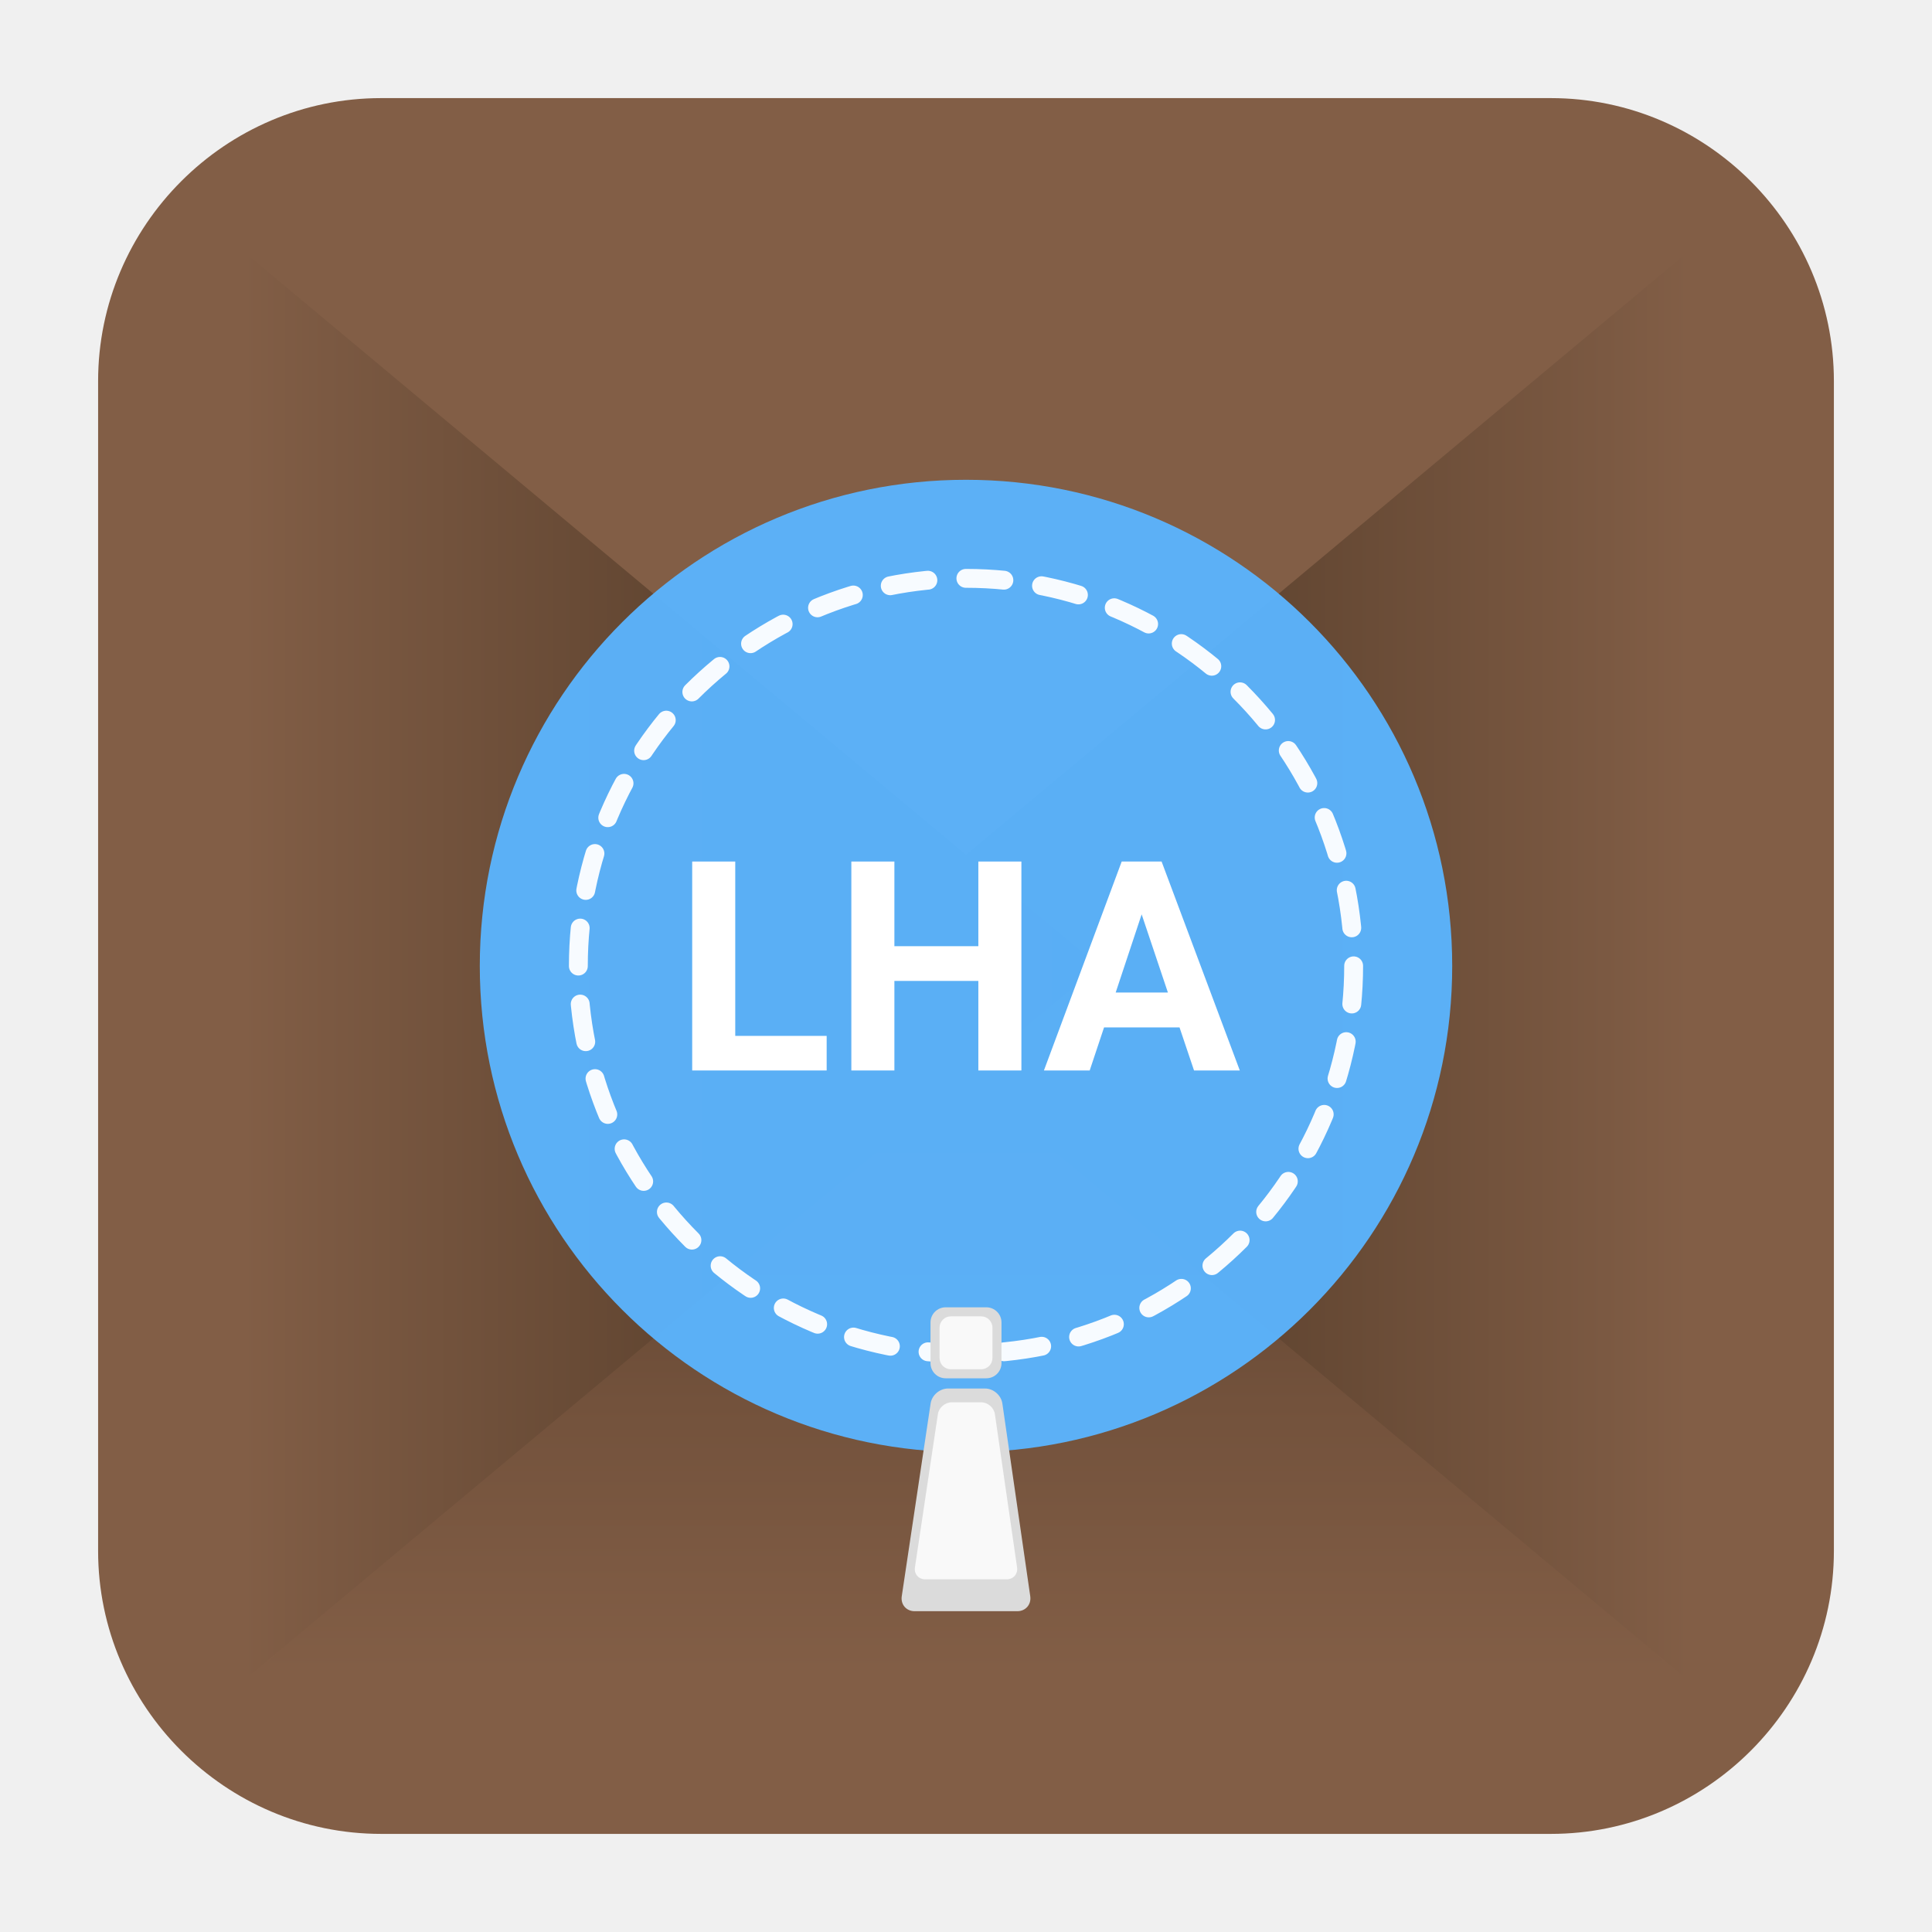
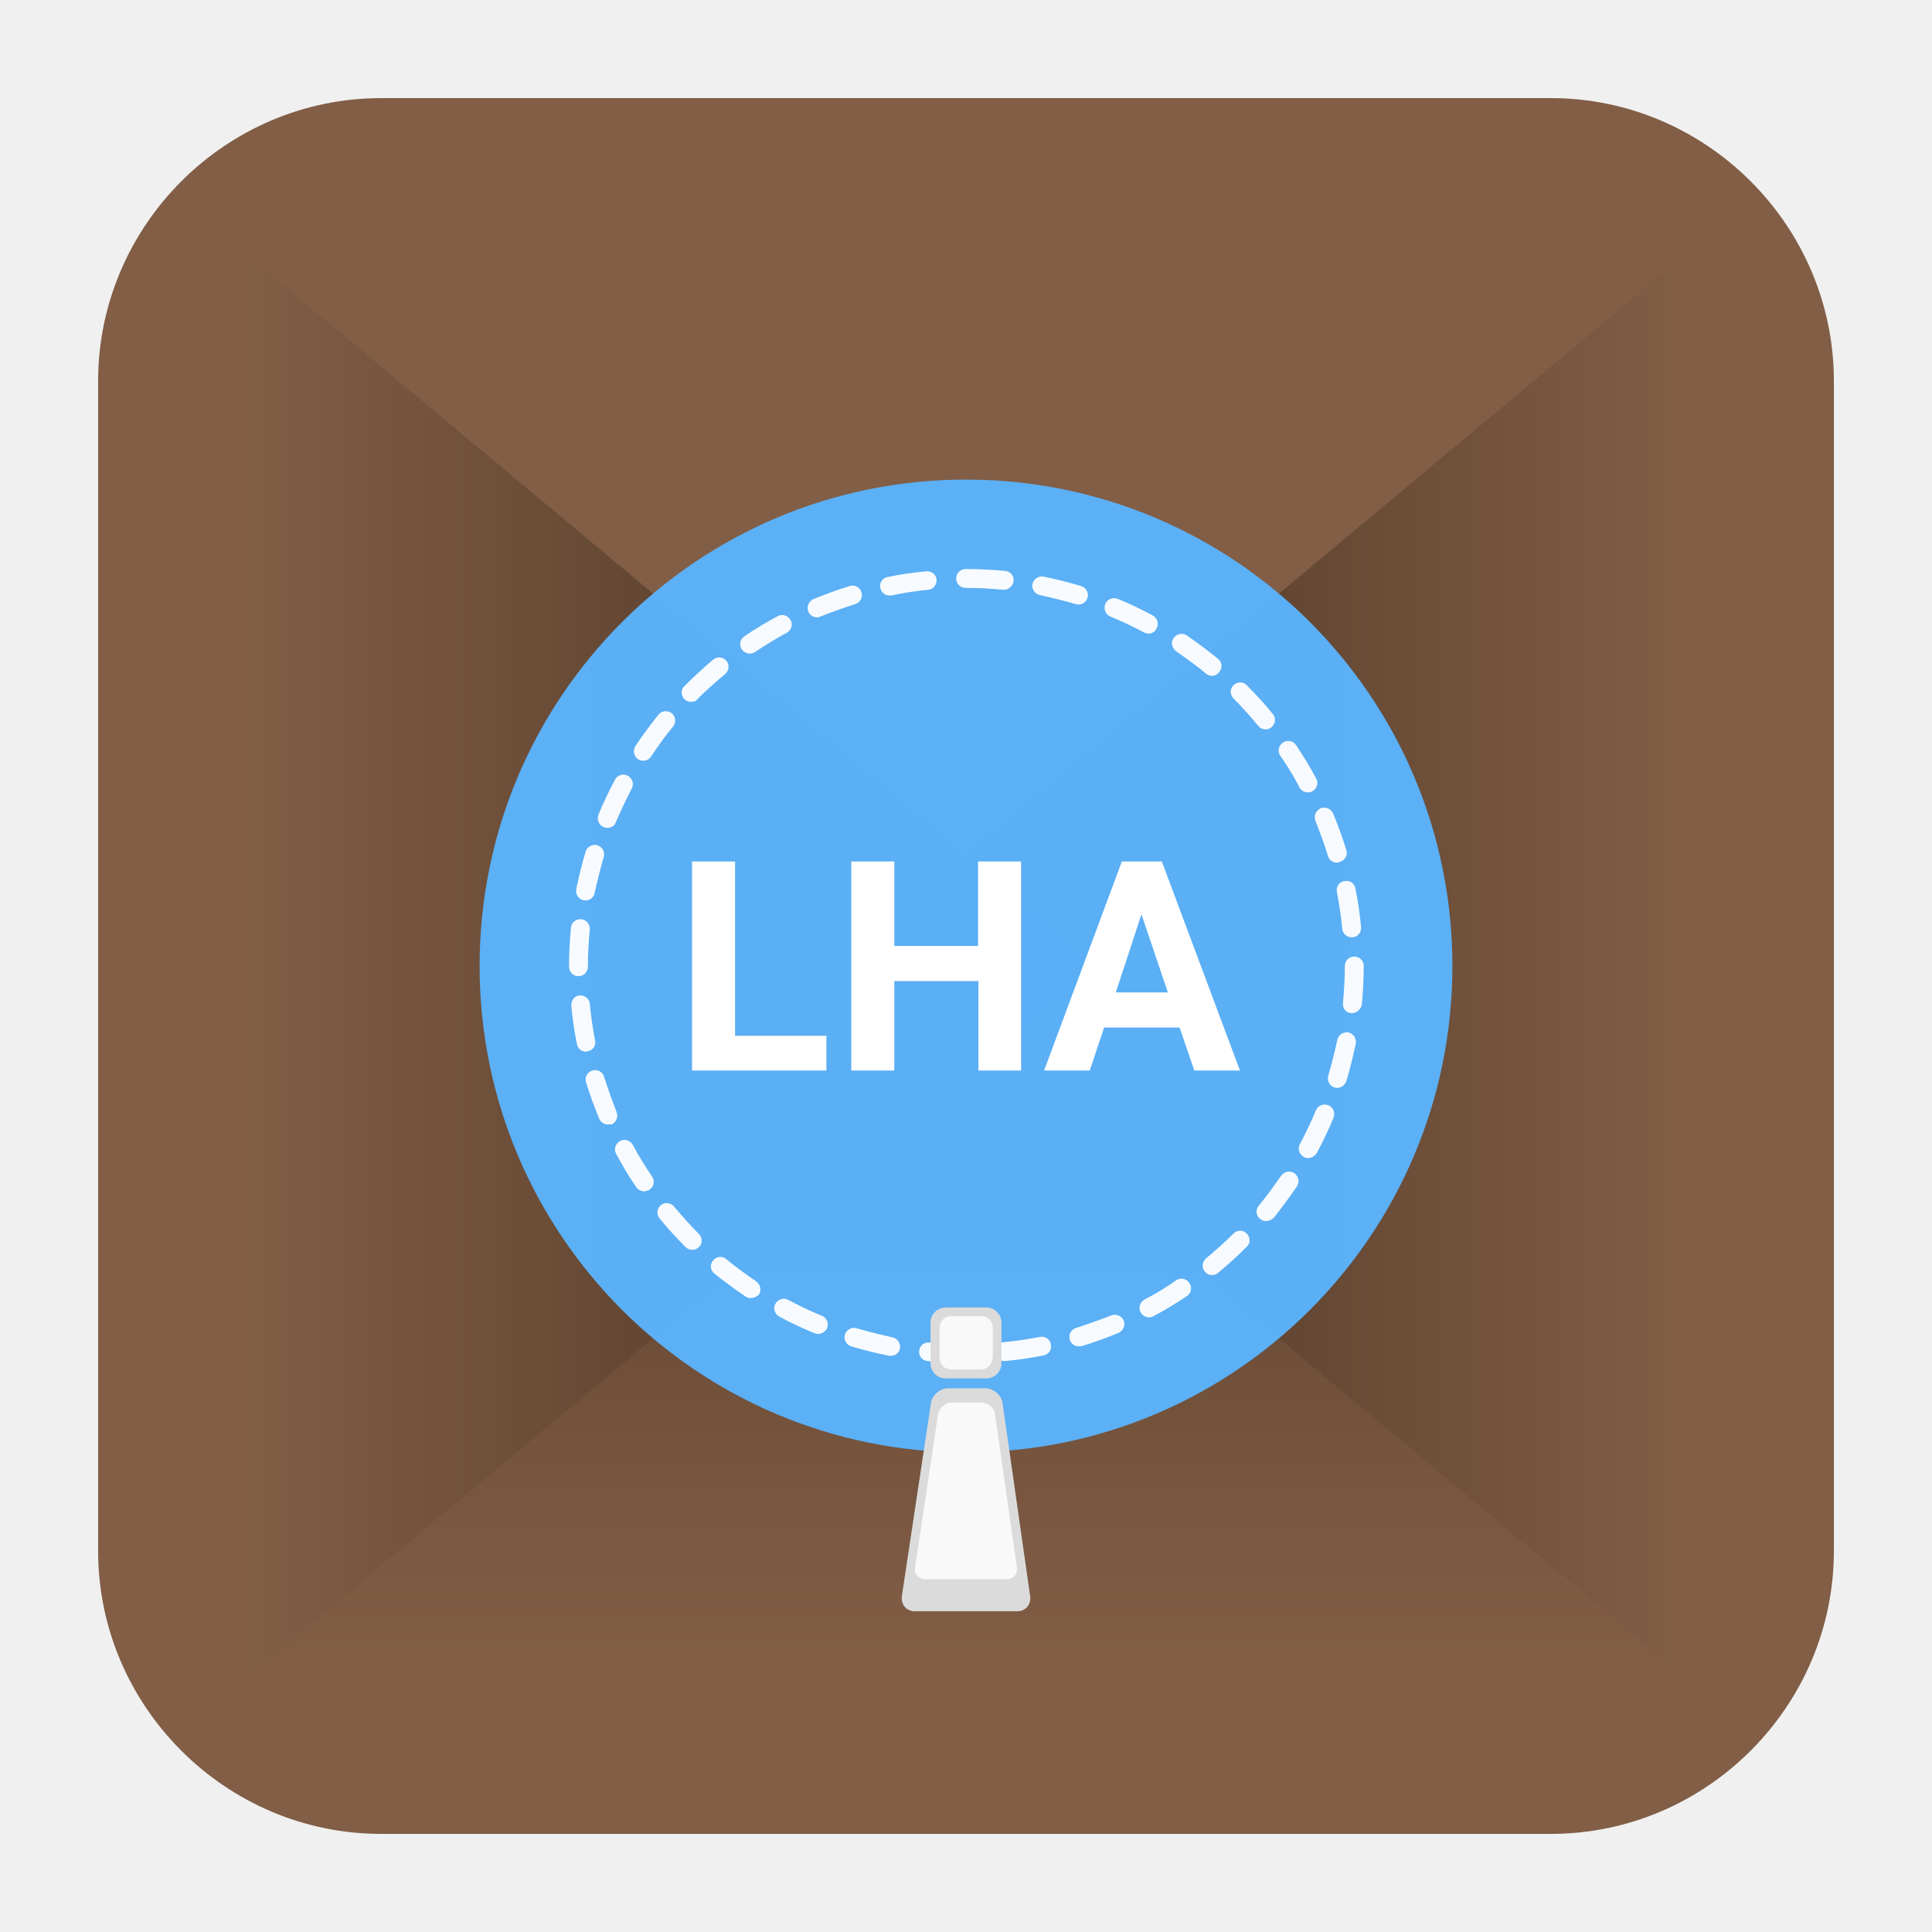
- <svg xmlns="http://www.w3.org/2000/svg" version="1.1" id="Layer_2" x="0px" y="0px" viewBox="0 0 512 512" enable-background="new 0 0 512 512" xml:space="preserve">
-   <path fill="#825E46" d="M411,486H101c-41.25,0-75-33.75-75-75V101c0-41.25,33.75-75,75-75h310c41.25,0,75,33.75,75,75v310  C486,452.25,452.25,486,411,486z" />
+ <svg xmlns="http://www.w3.org/2000/svg" version="1.1" id="Layer_2_1_" x="0px" y="0px" viewBox="0 0 512 512" style="enable-background:new 0 0 512 512;" xml:space="preserve">
+   <style type="text/css">
+ 	.st0{fill:#825E46;}
+ 	.st1{fill:url(#SVGID_1_);}
+ 	.st2{fill:url(#SVGID_2_);}
+ 	.st3{fill:url(#SVGID_3_);}
+ 	.st4{display:none;}
+ 	.st5{display:inline;opacity:0.95;enable-background:new    ;}
+ 	.st6{opacity:0.95;fill:#F45C08;enable-background:new    ;}
+ 	.st7{fill:#FFFFFF;}
+ 	.st8{display:inline;}
+ 	.st9{fill:#DBDBDB;}
+ 	.st10{fill:#F9F9F9;}
+ 	.st11{opacity:0.95;fill:#5AB5FF;enable-background:new    ;}
+ 	.st12{opacity:0.95;enable-background:new    ;}
+ </style>
+   <path class="st0" d="M411,486H101c-41.2,0-75-33.8-75-75V101c0-41.2,33.8-75,75-75h310c41.2,0,75,33.8,75,75v310  C486,452.2,452.2,486,411,486z" />
  <g>
-     <linearGradient id="SVGID_1_" gradientUnits="userSpaceOnUse" x1="256" y1="443.014" x2="256" y2="227.272">
+     <linearGradient id="SVGID_1_" gradientUnits="userSpaceOnUse" x1="256" y1="68.986" x2="256" y2="284.728" gradientTransform="matrix(1 0 0 -1 0 512)">
      <stop offset="0" style="stop-color:#825E46" />
      <stop offset="0.329" style="stop-color:#73523C" />
      <stop offset="0.962" style="stop-color:#4B3423" />
      <stop offset="1" style="stop-color:#483221" />
    </linearGradient>
-     <polygon fill="url(#SVGID_1_)" points="68.934,443.014 256,227.272 443.066,443.014  " />
-     <linearGradient id="SVGID_2_" gradientUnits="userSpaceOnUse" x1="220.708" y1="256" x2="447.57" y2="256">
+     <polygon class="st1" points="68.9,443 256,227.3 443.1,443  " />
+     <linearGradient id="SVGID_2_" gradientUnits="userSpaceOnUse" x1="220.708" y1="256" x2="447.57" y2="256" gradientTransform="matrix(1 0 0 -1 0 512)">
      <stop offset="0" style="stop-color:#483221" />
      <stop offset="0.312" style="stop-color:#563D2A" />
      <stop offset="0.902" style="stop-color:#7B5942" />
      <stop offset="1" style="stop-color:#825E46" />
    </linearGradient>
-     <polygon fill="url(#SVGID_2_)" points="447.57,445.439 220.708,256 447.57,66.561  " />
-     <linearGradient id="SVGID_3_" gradientUnits="userSpaceOnUse" x1="64.43" y1="256" x2="291.292" y2="256">
+     <polygon class="st2" points="447.6,445.4 220.7,256 447.6,66.6  " />
+     <linearGradient id="SVGID_3_" gradientUnits="userSpaceOnUse" x1="64.43" y1="256" x2="291.292" y2="256" gradientTransform="matrix(1 0 0 -1 0 512)">
      <stop offset="0" style="stop-color:#825E46" />
-       <stop offset="0.098" style="stop-color:#7B5942" />
+       <stop offset="9.840000e-02" style="stop-color:#7B5942" />
      <stop offset="0.688" style="stop-color:#563D2A" />
      <stop offset="1" style="stop-color:#483221" />
    </linearGradient>
-     <polygon fill="url(#SVGID_3_)" points="64.43,445.439 291.292,256 64.43,66.561  " />
+     <polygon class="st3" points="64.4,445.4 291.3,256 64.4,66.6  " />
  </g>
-   <g display="none">
-     <g display="inline" opacity="0.95" enable-background="new    ">
-       <circle opacity="0.95" fill="#F45C08" enable-background="new    " cx="256" cy="250.081" r="129.794" />
-       <path fill="#FFFFFF" d="M253.249,352.989c-0.008,0-0.017,0-0.025,0c-3.367-0.033-6.762-0.127-10.088-0.279    c-1.399-0.063-2.482-1.25-2.418-2.649c0.064-1.4,1.229-2.492,2.65-2.418c3.266,0.149,6.599,0.241,9.906,0.273    c1.401,0.014,2.525,1.16,2.512,2.561C255.771,351.869,254.638,352.989,253.249,352.989z M265.239,352.852    c-1.361,0-2.488-1.081-2.533-2.452c-0.046-1.4,1.051-2.573,2.451-2.62c3.326-0.11,6.65-0.28,9.881-0.507    c1.401-0.095,2.61,0.955,2.708,2.353c0.098,1.397-0.956,2.61-2.353,2.708c-3.292,0.231-6.68,0.404-10.067,0.517    C265.296,352.852,265.268,352.852,265.239,352.852z M231.291,351.894c-0.078,0-0.156-0.003-0.235-0.011    c-3.416-0.314-6.794-0.698-10.04-1.138c-1.388-0.189-2.36-1.467-2.171-2.855c0.189-1.388,1.471-2.36,2.855-2.172    c3.173,0.432,6.477,0.806,9.821,1.115c1.395,0.128,2.421,1.363,2.293,2.757C233.693,350.906,232.587,351.894,231.291,351.894z     M287.151,351.215c-1.266,0-2.361-0.946-2.516-2.235c-0.166-1.391,0.826-2.653,2.217-2.82c3.344-0.4,6.631-0.872,9.77-1.402    c1.386-0.237,2.691,0.698,2.924,2.078c0.234,1.382-0.697,2.691-2.078,2.924c-3.22,0.544-6.59,1.027-10.014,1.438    C287.353,351.209,287.251,351.215,287.151,351.215z M209.534,348.793c-0.165,0-0.334-0.016-0.503-0.05    c-3.47-0.699-6.799-1.483-9.896-2.332c-1.351-0.371-2.146-1.767-1.775-3.117c0.371-1.351,1.769-2.143,3.117-1.775    c2.985,0.818,6.199,1.576,9.555,2.251c1.373,0.276,2.262,1.614,1.986,2.987C211.776,347.962,210.717,348.793,209.534,348.793z     M308.789,347.387c-1.14,0-2.177-0.775-2.461-1.932c-0.334-1.36,0.497-2.735,1.858-3.068c3.344-0.821,6.502-1.735,9.388-2.714    c1.329-0.452,2.766,0.26,3.217,1.586s-0.26,2.767-1.586,3.217c-3.023,1.026-6.323,1.981-9.808,2.837    C309.193,347.362,308.989,347.387,308.789,347.387z M188.448,342.678c-0.323,0-0.651-0.062-0.968-0.193    c-3.53-1.46-6.654-3.065-9.286-4.773c-1.175-0.762-1.51-2.333-0.748-3.508c0.762-1.176,2.334-1.509,3.508-0.748    c2.373,1.539,5.221,2.999,8.465,4.341c1.294,0.536,1.91,2.019,1.374,3.313C190.388,342.087,189.444,342.678,188.448,342.678z     M329.406,339.911c-0.9,0-1.772-0.48-2.231-1.326c-0.668-1.232-0.212-2.771,1.018-3.44c3.085-1.675,5.608-3.484,7.498-5.373    c0.991-0.991,2.596-0.991,3.587,0c0.991,0.991,0.991,2.596,0,3.587c-2.235,2.235-5.15,4.336-8.663,6.245    C330.23,339.812,329.815,339.911,329.406,339.911z M171.032,329.843c-0.809,0-1.604-0.385-2.095-1.104    c-1.773-2.591-3.44-5.693-4.954-9.222c-0.552-1.288,0.043-2.779,1.331-3.332c1.288-0.55,2.778,0.044,3.331,1.331    c1.385,3.227,2.892,6.04,4.479,8.358c0.791,1.156,0.495,2.735-0.66,3.526C172.024,329.7,171.526,329.843,171.032,329.843z     M344.18,324.313c-0.379,0-0.765-0.086-1.128-0.267c-1.254-0.624-1.766-2.146-1.141-3.4c1.305-2.623,2.535-5.626,3.657-8.926    c0.452-1.326,1.892-2.038,3.218-1.585c1.327,0.451,2.036,1.891,1.585,3.218c-1.195,3.513-2.514,6.727-3.919,9.552    C346.009,323.797,345.112,324.313,344.18,324.313z M162.372,309.739c-1.106,0-2.123-0.729-2.439-1.847    c-0.872-3.081-1.68-6.407-2.401-9.885c-0.284-1.372,0.597-2.715,1.969-2.999c1.369-0.281,2.714,0.597,2.998,1.969    c0.697,3.36,1.476,6.568,2.315,9.534c0.382,1.347-0.402,2.749-1.75,3.131C162.833,309.707,162.601,309.739,162.372,309.739z     M351.217,303.533c-0.189,0-0.381-0.022-0.574-0.066c-1.365-0.316-2.215-1.678-1.899-3.043c0.705-3.047,1.351-6.293,1.92-9.652    c0.235-1.38,1.545-2.311,2.925-2.077c1.381,0.234,2.31,1.544,2.077,2.925c-0.586,3.457-1.251,6.804-1.98,9.947    C353.414,302.741,352.371,303.533,351.217,303.533z M157.977,288.212c-1.244,0-2.33-0.915-2.509-2.183    c-0.456-3.238-0.853-6.614-1.182-10.037c-0.134-1.395,0.888-2.633,2.283-2.767c1.395-0.13,2.633,0.888,2.767,2.282    c0.322,3.349,0.71,6.651,1.155,9.815c0.195,1.387-0.771,2.67-2.158,2.865C158.213,288.204,158.094,288.212,157.977,288.212z     M354.82,281.856c-0.093,0-0.188-0.005-0.283-0.016c-1.392-0.155-2.396-1.409-2.24-2.801c0.357-3.209,0.656-6.523,0.89-9.851    c0.098-1.398,1.305-2.452,2.709-2.352c1.397,0.099,2.45,1.311,2.352,2.709c-0.239,3.395-0.545,6.778-0.91,10.055    C357.194,280.897,356.095,281.856,354.82,281.856z M155.947,266.326c-1.344,0-2.465-1.055-2.531-2.412    c-0.163-3.321-0.269-6.712-0.314-10.077c-0.018-1.401,1.102-2.551,2.503-2.57c0.011,0,0.023,0,0.034,0    c1.386,0,2.518,1.114,2.536,2.503c0.044,3.305,0.147,6.635,0.308,9.895c0.069,1.399-1.01,2.589-2.409,2.658    C156.031,266.325,155.989,266.326,155.947,266.326z M356.291,259.924c-0.022,0-0.045,0-0.067-0.001    c-1.4-0.037-2.506-1.201-2.469-2.602c0.062-2.397,0.094-4.833,0.094-7.241c0.001-0.89-0.003-1.776-0.012-2.662    c-0.014-1.401,1.111-2.548,2.511-2.562c0.009,0,0.018,0,0.027,0c1.389,0,2.522,1.119,2.535,2.511    c0.009,0.905,0.013,1.81,0.012,2.716c0,2.448-0.033,4.929-0.096,7.37C358.79,258.832,357.662,259.924,356.291,259.924z     M155.736,244.346c-0.025,0-0.051-0.001-0.076-0.001c-1.4-0.041-2.502-1.21-2.461-2.61c0.1-3.373,0.261-6.763,0.481-10.075    c0.093-1.398,1.306-2.454,2.699-2.363c1.398,0.093,2.456,1.301,2.363,2.699c-0.216,3.25-0.375,6.577-0.472,9.889    C158.23,243.259,157.103,244.346,155.736,244.346z M355.999,237.945c-1.34,0-2.459-1.049-2.53-2.402    c-0.177-3.337-0.416-6.658-0.71-9.87c-0.128-1.395,0.9-2.63,2.295-2.757c1.392-0.12,2.63,0.9,2.756,2.295    c0.3,3.276,0.544,6.662,0.724,10.064c0.074,1.398-0.999,2.593-2.398,2.667C356.09,237.944,356.045,237.945,355.999,237.945z     M157.293,222.421c-0.097,0-0.195-0.005-0.294-0.017c-1.392-0.161-2.389-1.419-2.229-2.81c0.395-3.426,0.863-6.796,1.391-10.017    c0.226-1.383,1.529-2.321,2.913-2.094c1.383,0.226,2.32,1.531,2.094,2.913c-0.515,3.143-0.971,6.433-1.358,9.779    C159.661,221.468,158.564,222.421,157.293,222.421z M353.881,216.07c-1.239,0-2.323-0.909-2.507-2.172    c-0.49-3.367-1.052-6.636-1.67-9.715c-0.275-1.374,0.614-2.71,1.987-2.986c1.375-0.271,2.711,0.614,2.986,1.987    c0.636,3.168,1.214,6.526,1.716,9.983c0.202,1.386-0.758,2.673-2.144,2.875C354.126,216.061,354.002,216.07,353.881,216.07z     M161.006,200.764c-0.195,0-0.393-0.022-0.591-0.07c-1.362-0.325-2.203-1.693-1.879-3.056c0.831-3.486,1.758-6.791,2.754-9.823    c0.437-1.332,1.872-2.058,3.201-1.618c1.331,0.437,2.056,1.87,1.618,3.201c-0.952,2.9-1.84,6.068-2.639,9.418    C163.193,199.98,162.154,200.764,161.006,200.764z M349.358,194.571c-1.099,0-2.111-0.719-2.434-1.827    c-0.97-3.328-2.04-6.416-3.18-9.18c-0.535-1.294,0.081-2.778,1.376-3.312c1.3-0.534,2.779,0.083,3.312,1.377    c1.21,2.931,2.341,6.193,3.363,9.695c0.391,1.344-0.38,2.753-1.725,3.145C349.832,194.539,349.593,194.571,349.358,194.571z     M168.252,180.065c-0.394,0-0.794-0.092-1.167-0.286c-1.243-0.645-1.727-2.177-1.081-3.42c1.828-3.521,3.842-6.479,5.982-8.792    c0.952-1.027,2.556-1.089,3.585-0.139c1.028,0.952,1.09,2.556,0.139,3.585c-1.833,1.981-3.584,4.566-5.205,7.684    C170.054,179.566,169.169,180.065,168.252,180.065z M340.417,174.603c-0.786,0-1.56-0.364-2.056-1.049    c-0.863-1.191-1.762-2.256-2.67-3.164c-1.077-1.077-2.369-2.137-3.841-3.149c-1.154-0.793-1.448-2.372-0.654-3.527    c0.795-1.155,2.373-1.447,3.527-0.653c1.728,1.187,3.26,2.446,4.556,3.742c1.097,1.097,2.171,2.367,3.19,3.776    c0.822,1.134,0.569,2.72-0.566,3.542C341.453,174.447,340.933,174.603,340.417,174.603z M183.514,164.84    c-0.917,0-1.803-0.499-2.255-1.371c-0.644-1.244-0.158-2.774,1.086-3.419c2.794-1.447,5.997-2.807,9.517-4.042    c1.322-0.465,2.77,0.232,3.233,1.554c0.464,1.322-0.232,2.769-1.554,3.233c-3.297,1.157-6.279,2.422-8.864,3.76    C184.305,164.748,183.907,164.84,183.514,164.84z M322.657,162.195c-0.313,0-0.631-0.058-0.939-0.181    c-2.783-1.111-5.885-2.153-9.22-3.099c-1.347-0.382-2.13-1.785-1.748-3.132c0.382-1.347,1.782-2.131,3.133-1.748    c3.501,0.994,6.77,2.093,9.716,3.269c1.301,0.519,1.935,1.994,1.416,3.296C324.618,161.59,323.665,162.195,322.657,162.195z     M204.214,157.606c-1.148,0-2.188-0.784-2.466-1.949c-0.324-1.363,0.517-2.731,1.88-3.055c3.136-0.747,6.482-1.431,9.942-2.034    c1.386-0.238,2.694,0.684,2.934,2.063c0.24,1.38-0.684,2.694-2.063,2.934c-3.359,0.585-6.602,1.248-9.638,1.971    C204.605,157.584,204.408,157.606,204.214,157.606z M301.525,156.254c-0.161,0-0.325-0.015-0.489-0.048    c-3.091-0.603-6.363-1.15-9.724-1.624c-1.387-0.196-2.352-1.479-2.157-2.866c0.195-1.387,1.472-2.347,2.866-2.157    c3.448,0.486,6.809,1.048,9.988,1.668c1.374,0.269,2.271,1.601,2.003,2.975C303.775,155.414,302.714,156.254,301.525,156.254z     M225.872,153.899c-1.271,0-2.368-0.953-2.517-2.247c-0.161-1.392,0.838-2.649,2.23-2.809c3.269-0.376,6.652-0.695,10.053-0.946    c1.402-0.109,2.613,0.946,2.716,2.343c0.103,1.397-0.946,2.613-2.343,2.716c-3.333,0.246-6.646,0.558-9.847,0.926    C226.067,153.894,225.969,153.899,225.872,153.899z M279.755,153.253c-0.074,0-0.15-0.003-0.225-0.01    c-3.23-0.284-6.552-0.512-9.874-0.676c-1.399-0.069-2.477-1.26-2.408-2.659c0.069-1.399,1.268-2.485,2.659-2.408    c3.385,0.168,6.773,0.4,10.066,0.69c1.396,0.123,2.427,1.353,2.305,2.749C282.162,152.259,281.055,153.253,279.755,153.253z     M247.796,152.351c-1.366,0-2.494-1.087-2.534-2.462c-0.041-1.4,1.061-2.569,2.461-2.61c3.322-0.097,6.716-0.135,10.083-0.115    c1.401,0.008,2.529,1.15,2.522,2.551c-0.008,1.396-1.142,2.522-2.536,2.522c-0.005,0-0.01,0-0.015,0    c-3.31-0.019-6.642,0.018-9.904,0.113C247.847,152.35,247.822,152.351,247.796,152.351z" />
+   <g class="st4">
+     <g class="st5">
+       <circle class="st6" cx="256" cy="250.1" r="129.8" />
+       <path class="st7" d="M253.2,353C253.2,353,253.2,353,253.2,353c-3.4,0-6.8-0.1-10.1-0.3c-1.4-0.1-2.5-1.2-2.4-2.6    c0.1-1.4,1.2-2.5,2.6-2.4c3.3,0.1,6.6,0.2,9.9,0.3c1.4,0,2.5,1.2,2.5,2.6C255.8,351.9,254.6,353,253.2,353z M265.2,352.9    c-1.4,0-2.5-1.1-2.5-2.5c0-1.4,1.1-2.6,2.5-2.6c3.3-0.1,6.6-0.3,9.9-0.5c1.4-0.1,2.6,1,2.7,2.4c0.1,1.4-1,2.6-2.4,2.7    C272.1,352.6,268.7,352.7,265.2,352.9C265.3,352.9,265.3,352.9,265.2,352.9z M231.3,351.9c-0.1,0-0.2,0-0.2,0    c-3.4-0.3-6.8-0.7-10-1.1c-1.4-0.2-2.4-1.5-2.2-2.9s1.5-2.4,2.9-2.2c3.2,0.4,6.5,0.8,9.8,1.1c1.4,0.1,2.4,1.4,2.3,2.8    C233.7,350.9,232.6,351.9,231.3,351.9z M287.2,351.2c-1.3,0-2.4-0.9-2.5-2.2c-0.2-1.4,0.8-2.7,2.2-2.8c3.3-0.4,6.6-0.9,9.8-1.4    c1.4-0.2,2.7,0.7,2.9,2.1c0.2,1.4-0.7,2.7-2.1,2.9c-3.2,0.5-6.6,1-10,1.4C287.4,351.2,287.3,351.2,287.2,351.2z M209.5,348.8    c-0.2,0-0.3,0-0.5,0c-3.5-0.7-6.8-1.5-9.9-2.3c-1.4-0.4-2.1-1.8-1.8-3.1c0.4-1.4,1.8-2.1,3.1-1.8c3,0.8,6.2,1.6,9.6,2.3    c1.4,0.3,2.3,1.6,2,3C211.8,348,210.7,348.8,209.5,348.8z M308.8,347.4c-1.1,0-2.2-0.8-2.5-1.9c-0.3-1.4,0.5-2.7,1.9-3.1    c3.3-0.8,6.5-1.7,9.4-2.7c1.3-0.5,2.8,0.3,3.2,1.6s-0.3,2.8-1.6,3.2c-3,1-6.3,2-9.8,2.8C309.2,347.4,309,347.4,308.8,347.4z     M188.4,342.7c-0.3,0-0.7-0.1-1-0.2c-3.5-1.5-6.7-3.1-9.3-4.8c-1.2-0.8-1.5-2.3-0.7-3.5c0.8-1.2,2.3-1.5,3.5-0.7    c2.4,1.5,5.2,3,8.5,4.3c1.3,0.5,1.9,2,1.4,3.3C190.4,342.1,189.4,342.7,188.4,342.7z M329.4,339.9c-0.9,0-1.8-0.5-2.2-1.3    c-0.7-1.2-0.2-2.8,1-3.4c3.1-1.7,5.6-3.5,7.5-5.4c1-1,2.6-1,3.6,0s1,2.6,0,3.6c-2.2,2.2-5.1,4.3-8.7,6.2    C330.2,339.8,329.8,339.9,329.4,339.9z M171,329.8c-0.8,0-1.6-0.4-2.1-1.1c-1.8-2.6-3.4-5.7-5-9.2c-0.6-1.3,0-2.8,1.3-3.3    c1.3-0.5,2.8,0,3.3,1.3c1.4,3.2,2.9,6,4.5,8.4c0.8,1.2,0.5,2.7-0.7,3.5C172,329.7,171.5,329.8,171,329.8z M344.2,324.3    c-0.4,0-0.8-0.1-1.1-0.3c-1.3-0.6-1.8-2.1-1.1-3.4c1.3-2.6,2.5-5.6,3.7-8.9c0.5-1.3,1.9-2,3.2-1.6c1.3,0.5,2,1.9,1.6,3.2    c-1.2,3.5-2.5,6.7-3.9,9.6C346,323.8,345.1,324.3,344.2,324.3z M162.4,309.7c-1.1,0-2.1-0.7-2.4-1.8c-0.9-3.1-1.7-6.4-2.4-9.9    c-0.3-1.4,0.6-2.7,2-3c1.4-0.3,2.7,0.6,3,2c0.7,3.4,1.5,6.6,2.3,9.5c0.4,1.3-0.4,2.7-1.8,3.1C162.8,309.7,162.6,309.7,162.4,309.7    z M351.2,303.5c-0.2,0-0.4,0-0.6-0.1c-1.4-0.3-2.2-1.7-1.9-3c0.7-3,1.4-6.3,1.9-9.7c0.2-1.4,1.5-2.3,2.9-2.1    c1.4,0.2,2.3,1.5,2.1,2.9c-0.6,3.5-1.3,6.8-2,9.9C353.4,302.7,352.4,303.5,351.2,303.5z M158,288.2c-1.2,0-2.3-0.9-2.5-2.2    c-0.5-3.2-0.9-6.6-1.2-10c-0.1-1.4,0.9-2.6,2.3-2.8c1.4-0.1,2.6,0.9,2.8,2.3c0.3,3.3,0.7,6.7,1.2,9.8c0.2,1.4-0.8,2.7-2.2,2.9    C158.2,288.2,158.1,288.2,158,288.2z M354.8,281.9c-0.1,0-0.2,0-0.3,0c-1.4-0.2-2.4-1.4-2.2-2.8c0.4-3.2,0.7-6.5,0.9-9.9    c0.1-1.4,1.3-2.5,2.7-2.4c1.4,0.1,2.5,1.3,2.4,2.7c-0.2,3.4-0.5,6.8-0.9,10.1C357.2,280.9,356.1,281.9,354.8,281.9z M155.9,266.3    c-1.3,0-2.5-1.1-2.5-2.4c-0.2-3.3-0.3-6.7-0.3-10.1c0-1.4,1.1-2.6,2.5-2.6c0,0,0,0,0,0c1.4,0,2.5,1.1,2.5,2.5    c0,3.3,0.1,6.6,0.3,9.9c0.1,1.4-1,2.6-2.4,2.7C156,266.3,156,266.3,155.9,266.3z M356.3,259.9    C356.3,259.9,356.2,259.9,356.3,259.9c-1.5,0-2.6-1.2-2.5-2.6c0.1-2.4,0.1-4.8,0.1-7.2c0-0.9,0-1.8,0-2.7c0-1.4,1.1-2.5,2.5-2.6    c0,0,0,0,0,0c1.4,0,2.5,1.1,2.5,2.5c0,0.9,0,1.8,0,2.7c0,2.4,0,4.9-0.1,7.4C358.8,258.8,357.7,259.9,356.3,259.9z M155.7,244.3    C155.7,244.3,155.7,244.3,155.7,244.3c-1.5,0-2.6-1.2-2.5-2.6c0.1-3.4,0.3-6.8,0.5-10.1c0.1-1.4,1.3-2.5,2.7-2.4    c1.4,0.1,2.5,1.3,2.4,2.7c-0.2,3.2-0.4,6.6-0.5,9.9C158.2,243.3,157.1,244.3,155.7,244.3z M356,237.9c-1.3,0-2.5-1-2.5-2.4    c-0.2-3.3-0.4-6.7-0.7-9.9c-0.1-1.4,0.9-2.6,2.3-2.8c1.4-0.1,2.6,0.9,2.8,2.3c0.3,3.3,0.5,6.7,0.7,10.1c0.1,1.4-1,2.6-2.4,2.7    C356.1,237.9,356,237.9,356,237.9z M157.3,222.4c-0.1,0-0.2,0-0.3,0c-1.4-0.2-2.4-1.4-2.2-2.8c0.4-3.4,0.9-6.8,1.4-10    c0.2-1.4,1.5-2.3,2.9-2.1c1.4,0.2,2.3,1.5,2.1,2.9c-0.5,3.1-1,6.4-1.4,9.8C159.7,221.5,158.6,222.4,157.3,222.4z M353.9,216.1    c-1.2,0-2.3-0.9-2.5-2.2c-0.5-3.4-1.1-6.6-1.7-9.7c-0.3-1.4,0.6-2.7,2-3c1.4-0.3,2.7,0.6,3,2c0.6,3.2,1.2,6.5,1.7,10    c0.2,1.4-0.8,2.7-2.1,2.9C354.1,216.1,354,216.1,353.9,216.1z M161,200.8c-0.2,0-0.4,0-0.6-0.1c-1.4-0.3-2.2-1.7-1.9-3.1    c0.8-3.5,1.8-6.8,2.8-9.8c0.4-1.3,1.9-2.1,3.2-1.6c1.3,0.4,2.1,1.9,1.6,3.2c-1,2.9-1.8,6.1-2.6,9.4    C163.2,200,162.2,200.8,161,200.8z M349.4,194.6c-1.1,0-2.1-0.7-2.4-1.8c-1-3.3-2-6.4-3.2-9.2c-0.5-1.3,0.1-2.8,1.4-3.3    c1.3-0.5,2.8,0.1,3.3,1.4c1.2,2.9,2.3,6.2,3.4,9.7c0.4,1.3-0.4,2.8-1.7,3.1C349.8,194.5,349.6,194.6,349.4,194.6z M168.3,180.1    c-0.4,0-0.8-0.1-1.2-0.3c-1.2-0.6-1.7-2.2-1.1-3.4c1.8-3.5,3.8-6.5,6-8.8c1-1,2.6-1.1,3.6-0.1c1,1,1.1,2.6,0.1,3.6    c-1.8,2-3.6,4.6-5.2,7.7C170.1,179.6,169.2,180.1,168.3,180.1z M340.4,174.6c-0.8,0-1.6-0.4-2.1-1c-0.9-1.2-1.8-2.3-2.7-3.2    c-1.1-1.1-2.4-2.1-3.8-3.1c-1.2-0.8-1.4-2.4-0.7-3.5c0.8-1.2,2.4-1.4,3.5-0.7c1.7,1.2,3.3,2.4,4.6,3.7c1.1,1.1,2.2,2.4,3.2,3.8    c0.8,1.1,0.6,2.7-0.6,3.5C341.5,174.4,340.9,174.6,340.4,174.6z M183.5,164.8c-0.9,0-1.8-0.5-2.3-1.4c-0.6-1.2-0.2-2.8,1.1-3.4    c2.8-1.4,6-2.8,9.5-4c1.3-0.5,2.8,0.2,3.2,1.6c0.5,1.3-0.2,2.8-1.6,3.2c-3.3,1.2-6.3,2.4-8.9,3.8    C184.3,164.7,183.9,164.8,183.5,164.8z M322.7,162.2c-0.3,0-0.6-0.1-0.9-0.2c-2.8-1.1-5.9-2.2-9.2-3.1c-1.3-0.4-2.1-1.8-1.7-3.1    c0.4-1.3,1.8-2.1,3.1-1.7c3.5,1,6.8,2.1,9.7,3.3c1.3,0.5,1.9,2,1.4,3.3C324.6,161.6,323.7,162.2,322.7,162.2z M204.2,157.6    c-1.1,0-2.2-0.8-2.5-1.9c-0.3-1.4,0.5-2.7,1.9-3.1c3.1-0.7,6.5-1.4,9.9-2c1.4-0.2,2.7,0.7,2.9,2.1c0.2,1.4-0.7,2.7-2.1,2.9    c-3.4,0.6-6.6,1.2-9.6,2C204.6,157.6,204.4,157.6,204.2,157.6z M301.5,156.3c-0.2,0-0.3,0-0.5,0c-3.1-0.6-6.4-1.1-9.7-1.6    c-1.4-0.2-2.4-1.5-2.2-2.9c0.2-1.4,1.5-2.3,2.9-2.2c3.4,0.5,6.8,1,10,1.7c1.4,0.3,2.3,1.6,2,3    C303.8,155.4,302.7,156.3,301.5,156.3z M225.9,153.9c-1.3,0-2.4-1-2.5-2.2c-0.2-1.4,0.8-2.6,2.2-2.8c3.3-0.4,6.7-0.7,10.1-0.9    c1.4-0.1,2.6,0.9,2.7,2.3s-0.9,2.6-2.3,2.7c-3.3,0.2-6.6,0.6-9.8,0.9C226.1,153.9,226,153.9,225.9,153.9z M279.8,153.3    c-0.1,0-0.1,0-0.2,0c-3.2-0.3-6.6-0.5-9.9-0.7c-1.4-0.1-2.5-1.3-2.4-2.7s1.3-2.5,2.7-2.4c3.4,0.2,6.8,0.4,10.1,0.7    c1.4,0.1,2.4,1.4,2.3,2.7C282.2,152.3,281.1,153.3,279.8,153.3z M247.8,152.4c-1.4,0-2.5-1.1-2.5-2.5c0-1.4,1.1-2.6,2.5-2.6    c3.3-0.1,6.7-0.1,10.1-0.1c1.4,0,2.5,1.1,2.5,2.6c0,1.4-1.1,2.5-2.5,2.5c0,0,0,0,0,0C254.5,152.2,251.1,152.3,247.8,152.4    C247.8,152.4,247.8,152.4,247.8,152.4z" />
    </g>
-     <g display="inline">
-       <path fill="#DBDBDB" d="M273.028,417.025c0.315,2.179-1.228,3.961-3.429,3.961h-27.215c-2.201,0-3.736-1.781-3.41-3.958    l7.651-51.098c0.326-2.177,2.394-3.958,4.595-3.958h9.841c2.201,0,4.26,1.782,4.575,3.961L273.028,417.025z" />
+     <g class="st8">
+       <path class="st9" d="M273,417c0.3,2.2-1.2,4-3.4,4h-27.2c-2.2,0-3.7-1.8-3.4-4l7.7-51.1c0.3-2.2,2.4-4,4.6-4h9.8    c2.2,0,4.3,1.8,4.6,4L273,417z" />
      <g>
-         <path fill="#DBDBDB" d="M265.405,355.259c0,2.201-1.801,4.002-4.002,4.002h-10.806c-2.201,0-4.002-1.801-4.002-4.002v-10.806     c0-2.201,1.801-4.002,4.002-4.002h10.806c2.201,0,4.002,1.801,4.002,4.002V355.259z" />
-         <path fill="#F9F9F9" d="M263.008,353.882c0,1.64-1.342,2.982-2.982,2.982h-8.052c-1.64,0-2.982-1.342-2.982-2.982v-8.052     c0-1.64,1.342-2.982,2.982-2.982h8.052c1.64,0,2.982,1.342,2.982,2.982V353.882z" />
+         <path class="st9" d="M265.4,355.3c0,2.2-1.8,4-4,4h-10.8c-2.2,0-4-1.8-4-4v-10.8c0-2.2,1.8-4,4-4h10.8c2.2,0,4,1.8,4,4V355.3z" />
+         <path class="st10" d="M263,353.9c0,1.6-1.3,3-3,3H252c-1.6,0-3-1.3-3-3v-8.1c0-1.6,1.3-3,3-3h8.1c1.6,0,3,1.3,3,3V353.9z" />
      </g>
-       <path fill="#F9F9F9" d="M269.535,409.383c0.251,1.732-0.976,3.148-2.726,3.148h-21.632c-1.75,0-2.969-1.416-2.71-3.146    l6.081-40.615c0.259-1.73,1.903-3.146,3.652-3.146h7.822c1.75,0,3.386,1.417,3.637,3.148L269.535,409.383z" />
+       <path class="st10" d="M269.5,409.4c0.3,1.7-1,3.1-2.7,3.1h-21.6c-1.8,0-3-1.4-2.7-3.1l6.1-40.6c0.3-1.7,1.9-3.1,3.7-3.1h7.8    c1.8,0,3.4,1.4,3.6,3.1L269.5,409.4z" />
    </g>
  </g>
-   <circle opacity="0.95" fill="#5AB5FF" enable-background="new    " cx="256" cy="256" r="128.85" />
-   <g opacity="0.95" enable-background="new    ">
-     <circle fill="none" stroke="#FFFFFF" stroke-width="5" stroke-linecap="round" stroke-linejoin="round" stroke-dasharray="10.086,10.086" cx="256" cy="256" r="102.73" />
+   <circle class="st11" cx="256" cy="256" r="128.9" />
+   <g class="st12">
+     <g>
+       <path class="st7" d="M256.1,361.2H256c-3.4,0-6.8-0.2-10.2-0.5c-1.4-0.1-2.4-1.4-2.2-2.7c0.1-1.4,1.4-2.4,2.7-2.2    c3.2,0.3,6.5,0.5,9.7,0.5h0.1c1.4,0,2.5,1.1,2.5,2.5S257.5,361.2,256.1,361.2z M266.2,360.7c-1.3,0-2.4-1-2.5-2.3    c-0.1-1.4,0.9-2.6,2.2-2.7c3.3-0.3,6.5-0.8,9.7-1.4c1.3-0.3,2.7,0.6,2.9,2c0.3,1.4-0.6,2.7-2,2.9c-3.4,0.7-6.8,1.2-10.2,1.5    C266.3,360.7,266.3,360.7,266.2,360.7z M236.1,359.3c-0.2,0-0.3,0-0.5,0c-3.4-0.7-6.7-1.5-10-2.5c-1.3-0.4-2.1-1.8-1.7-3.1    c0.4-1.3,1.8-2.1,3.1-1.7c3.1,0.9,6.3,1.7,9.5,2.4c1.4,0.3,2.2,1.6,2,2.9C238.3,358.5,237.3,359.3,236.1,359.3z M285.9,356.8    c-1.1,0-2.1-0.7-2.4-1.8c-0.4-1.3,0.3-2.7,1.7-3.1c3.1-1,6.2-2.1,9.3-3.3c1.3-0.5,2.7,0.1,3.3,1.3c0.5,1.3-0.1,2.7-1.3,3.3    c-3.2,1.3-6.4,2.5-9.7,3.5C286.4,356.8,286.2,356.8,285.9,356.8z M216.8,353.5c-0.3,0-0.6-0.1-1-0.2c-3.2-1.3-6.3-2.8-9.3-4.4    c-1.2-0.7-1.7-2.2-1-3.4c0.7-1.2,2.2-1.7,3.4-1c2.9,1.5,5.9,3,8.9,4.2c1.3,0.5,1.9,2,1.4,3.3C218.7,352.9,217.8,353.5,216.8,353.5    z M304.5,349.1c-0.9,0-1.8-0.5-2.2-1.3c-0.7-1.2-0.2-2.7,1-3.4c2.9-1.5,5.7-3.2,8.4-5.1c1.1-0.8,2.7-0.5,3.5,0.7s0.5,2.7-0.7,3.5    c-2.8,1.9-5.8,3.7-8.8,5.3C305.3,349,304.9,349.1,304.5,349.1z M199,344c-0.5,0-1-0.1-1.4-0.4c-2.9-1.9-5.6-4-8.3-6.1    c-1.1-0.9-1.2-2.5-0.3-3.5c0.9-1.1,2.5-1.2,3.5-0.3c2.5,2.1,5.2,4,7.9,5.9c1.1,0.8,1.5,2.3,0.7,3.5C200.6,343.6,199.8,344,199,344    z M321.2,337.9c-0.7,0-1.4-0.3-1.9-0.9c-0.9-1.1-0.7-2.6,0.3-3.5c2.5-2.1,5-4.3,7.3-6.6c1-1,2.6-1,3.5,0c1,1,1,2.6,0,3.5    c-2.4,2.4-5,4.8-7.6,6.9C322.4,337.7,321.8,337.9,321.2,337.9z M183.5,331.2c-0.6,0-1.3-0.2-1.8-0.7c-2.4-2.4-4.8-5-6.9-7.6    c-0.9-1.1-0.7-2.6,0.3-3.5c1.1-0.9,2.6-0.7,3.5,0.3c2.1,2.5,4.3,5,6.6,7.3c1,1,1,2.6,0,3.5C184.7,331,184.1,331.2,183.5,331.2z     M335.5,323.6c-0.6,0-1.1-0.2-1.6-0.6c-1.1-0.9-1.2-2.5-0.3-3.5c2.1-2.5,4-5.2,5.9-7.9c0.8-1.1,2.3-1.5,3.5-0.7    c1.1,0.8,1.5,2.3,0.7,3.5c-1.9,2.8-4,5.6-6.1,8.3C336.9,323.3,336.2,323.6,335.5,323.6z M170.7,315.7c-0.8,0-1.6-0.4-2.1-1.1    c-1.9-2.8-3.7-5.8-5.3-8.8c-0.7-1.2-0.2-2.7,1-3.4c1.2-0.7,2.7-0.2,3.4,1c1.5,2.9,3.3,5.7,5.1,8.4c0.8,1.1,0.5,2.7-0.7,3.5    C171.6,315.6,171.1,315.7,170.7,315.7z M346.7,306.9c-0.4,0-0.8-0.1-1.2-0.3c-1.2-0.7-1.7-2.2-1-3.4c1.5-2.9,3-5.9,4.2-8.9    c0.5-1.3,2-1.9,3.3-1.4c1.3,0.5,1.9,2,1.4,3.3c-1.3,3.2-2.8,6.3-4.4,9.3C348.4,306.4,347.5,306.9,346.7,306.9z M161.1,298    c-1,0-1.9-0.6-2.3-1.5c-1.3-3.2-2.5-6.4-3.5-9.7c-0.4-1.3,0.3-2.7,1.7-3.1c1.3-0.4,2.7,0.3,3.1,1.7c1,3.1,2.1,6.2,3.3,9.3    c0.5,1.3-0.1,2.7-1.3,3.3C161.8,297.9,161.4,298,161.1,298z M354.4,288.3c-0.2,0-0.5,0-0.7-0.1c-1.3-0.4-2.1-1.8-1.7-3.1    c0.9-3.1,1.7-6.3,2.4-9.5c0.3-1.4,1.6-2.2,2.9-2s2.2,1.6,2,2.9c-0.7,3.4-1.5,6.7-2.5,10C356.4,287.6,355.4,288.3,354.4,288.3z     M155.3,278.7c-1.2,0-2.2-0.8-2.4-2c-0.7-3.4-1.2-6.8-1.5-10.2c-0.1-1.4,0.9-2.6,2.2-2.7c1.4-0.1,2.6,0.9,2.7,2.2    c0.3,3.3,0.8,6.5,1.4,9.7c0.3,1.4-0.6,2.7-2,2.9C155.6,278.7,155.4,278.7,155.3,278.7z M358.3,268.5c-0.1,0-0.2,0-0.2,0    c-1.4-0.1-2.4-1.4-2.2-2.7c0.3-3.2,0.5-6.5,0.5-9.8c0-1.4,1.1-2.5,2.5-2.5s2.5,1.1,2.5,2.5v0.1c0,3.4-0.2,6.9-0.5,10.2    C360.6,267.5,359.5,268.5,358.3,268.5z M153.3,258.7c-1.4,0-2.5-1.1-2.5-2.5V256c0-3.4,0.2-6.8,0.5-10.1c0.1-1.4,1.3-2.4,2.7-2.3    c1.4,0.1,2.4,1.4,2.3,2.7c-0.3,3.2-0.5,6.4-0.5,9.6v0.2C155.8,257.6,154.7,258.7,153.3,258.7z M358.2,248.4c-1.3,0-2.4-1-2.5-2.3    c-0.3-3.3-0.8-6.5-1.4-9.7c-0.3-1.4,0.6-2.7,2-2.9c1.4-0.3,2.7,0.6,2.9,2c0.7,3.4,1.2,6.8,1.5,10.2c0.1,1.4-0.9,2.6-2.2,2.7    C358.4,248.4,358.3,248.4,358.2,248.4z M155.2,238.6c-0.2,0-0.3,0-0.5,0c-1.4-0.3-2.2-1.6-2-2.9c0.7-3.4,1.5-6.7,2.5-10    c0.4-1.3,1.8-2.1,3.1-1.7c1.3,0.4,2.1,1.8,1.7,3.1c-0.9,3.1-1.7,6.3-2.4,9.5C157.4,237.8,156.4,238.6,155.2,238.6z M354.3,228.6    c-1.1,0-2.1-0.7-2.4-1.8c-0.9-3.1-2.1-6.2-3.3-9.3c-0.5-1.3,0.1-2.7,1.4-3.3c1.3-0.5,2.7,0.1,3.3,1.4c1.3,3.2,2.5,6.4,3.5,9.7    c0.4,1.3-0.3,2.7-1.7,3.1C354.8,228.6,354.6,228.6,354.3,228.6z M161,219.4c-0.3,0-0.6-0.1-1-0.2c-1.3-0.5-1.9-2-1.4-3.3    c1.3-3.2,2.8-6.3,4.4-9.3c0.6-1.2,2.2-1.7,3.4-1s1.7,2.2,1,3.4c-1.5,2.9-2.9,5.9-4.2,8.9C162.9,218.8,162,219.4,161,219.4z     M346.6,210c-0.9,0-1.8-0.5-2.2-1.3c-1.5-2.9-3.2-5.7-5.1-8.4c-0.8-1.1-0.5-2.7,0.7-3.5c1.1-0.8,2.7-0.5,3.5,0.7    c1.9,2.9,3.7,5.8,5.3,8.8c0.7,1.2,0.2,2.7-1,3.4C347.4,209.9,347,210,346.6,210z M170.5,201.6c-0.5,0-1-0.1-1.4-0.4    c-1.1-0.8-1.5-2.3-0.7-3.5c1.9-2.9,4-5.6,6.1-8.3c0.9-1.1,2.4-1.2,3.5-0.4c1.1,0.9,1.2,2.4,0.4,3.5c-2.1,2.5-4,5.2-5.8,7.9    C172.1,201.2,171.3,201.6,170.5,201.6z M335.4,193.3c-0.7,0-1.4-0.3-1.9-0.9c-2.1-2.5-4.3-5-6.6-7.3c-1-1-1-2.6,0-3.5    c1-1,2.6-1,3.5,0c2.4,2.4,4.8,5,6.9,7.6c0.9,1.1,0.7,2.6-0.3,3.5C336.5,193.1,336,193.3,335.4,193.3z M183.2,186    c-0.6,0-1.3-0.2-1.8-0.7c-1-1-1-2.6,0-3.5c2.4-2.4,5-4.8,7.6-7c1.1-0.9,2.6-0.7,3.5,0.3c0.9,1.1,0.7,2.6-0.3,3.5    c-2.5,2.1-5,4.3-7.3,6.6C184.5,185.8,183.9,186,183.2,186z M321.2,179.1c-0.6,0-1.1-0.2-1.6-0.6c-2.5-2.1-5.2-4-7.9-5.9    c-1.1-0.8-1.5-2.3-0.7-3.5c0.8-1.1,2.3-1.5,3.5-0.7c2.8,1.9,5.6,4,8.3,6.2c1.1,0.9,1.2,2.5,0.3,3.5    C322.6,178.8,321.9,179.1,321.2,179.1z M198.7,173.2c-0.8,0-1.6-0.4-2.1-1.1c-0.8-1.1-0.5-2.7,0.7-3.5c2.8-1.9,5.8-3.7,8.8-5.3    c1.2-0.7,2.7-0.2,3.4,1s0.2,2.7-1,3.4c-2.9,1.5-5.7,3.3-8.4,5.1C199.7,173.1,199.2,173.2,198.7,173.2z M304.4,167.9    c-0.4,0-0.8-0.1-1.2-0.3c-2.9-1.5-5.9-3-8.9-4.2c-1.3-0.5-1.9-2-1.4-3.3c0.5-1.3,2-1.9,3.3-1.4c3.2,1.3,6.3,2.8,9.3,4.4    c1.2,0.7,1.7,2.2,1,3.4C306.2,167.4,305.3,167.9,304.4,167.9z M216.5,163.6c-1,0-1.9-0.6-2.3-1.5c-0.5-1.3,0.1-2.7,1.3-3.3    c3.2-1.3,6.4-2.5,9.7-3.5c1.3-0.4,2.7,0.3,3.1,1.7c0.4,1.3-0.3,2.7-1.7,3.1c-3.1,1-6.2,2.1-9.2,3.3    C217.1,163.6,216.8,163.6,216.5,163.6z M285.8,160.2c-0.2,0-0.5,0-0.7-0.1c-3.1-0.9-6.3-1.7-9.5-2.4c-1.4-0.3-2.2-1.6-2-2.9    c0.3-1.4,1.6-2.2,2.9-2c3.4,0.7,6.7,1.5,10,2.5c1.3,0.4,2.1,1.8,1.7,3.1C287.9,159.5,286.9,160.2,285.8,160.2z M235.7,157.8    c-1.2,0-2.2-0.8-2.4-2c-0.3-1.4,0.6-2.7,2-2.9c3.4-0.7,6.8-1.2,10.2-1.5c1.4-0.1,2.6,0.9,2.7,2.2c0.1,1.4-0.9,2.6-2.2,2.7    c-3.3,0.3-6.5,0.8-9.7,1.5C236.1,157.8,235.9,157.8,235.7,157.8z M266.1,156.3c-0.1,0-0.2,0-0.2,0c-3.2-0.3-6.5-0.5-9.8-0.5    l-0.2,0c-1.4,0-2.5-1.1-2.5-2.5s1.1-2.5,2.5-2.5l0.2,0c3.5,0,6.9,0.2,10.3,0.5c1.4,0.1,2.4,1.4,2.2,2.7    C268.4,155.3,267.3,156.3,266.1,156.3z" />
+     </g>
  </g>
  <g>
-     <path fill="#DBDBDB" d="M273.028,423.025c0.315,2.179-1.228,3.961-3.429,3.961h-27.215c-2.201,0-3.736-1.781-3.41-3.958   l7.651-51.098c0.326-2.177,2.394-3.958,4.595-3.958h9.841c2.201,0,4.26,1.782,4.575,3.961L273.028,423.025z" />
+     <path class="st9" d="M273,423c0.3,2.2-1.2,4-3.4,4h-27.2c-2.2,0-3.7-1.8-3.4-4l7.7-51.1c0.3-2.2,2.4-4,4.6-4h9.8   c2.2,0,4.3,1.8,4.6,4L273,423z" />
    <g>
-       <path fill="#DBDBDB" d="M265.405,361.259c0,2.201-1.801,4.002-4.002,4.002h-10.806c-2.201,0-4.002-1.801-4.002-4.002v-10.806    c0-2.201,1.801-4.002,4.002-4.002h10.806c2.201,0,4.002,1.801,4.002,4.002V361.259z" />
-       <path fill="#F9F9F9" d="M263.008,359.882c0,1.64-1.342,2.982-2.982,2.982h-8.052c-1.64,0-2.982-1.342-2.982-2.982v-8.052    c0-1.64,1.342-2.982,2.982-2.982h8.052c1.64,0,2.982,1.342,2.982,2.982V359.882z" />
+       <path class="st9" d="M265.4,361.3c0,2.2-1.8,4-4,4h-10.8c-2.2,0-4-1.8-4-4v-10.8c0-2.2,1.8-4,4-4h10.8c2.2,0,4,1.8,4,4V361.3z" />
+       <path class="st10" d="M263,359.9c0,1.6-1.3,3-3,3H252c-1.6,0-3-1.3-3-3v-8.1c0-1.6,1.3-3,3-3h8.1c1.6,0,3,1.3,3,3V359.9z" />
    </g>
-     <path fill="#F9F9F9" d="M269.535,415.383c0.251,1.732-0.976,3.148-2.726,3.148h-21.632c-1.75,0-2.969-1.416-2.71-3.146   l6.081-40.615c0.259-1.73,1.903-3.146,3.652-3.146h7.822c1.75,0,3.386,1.417,3.637,3.148L269.535,415.383z" />
+     <path class="st10" d="M269.5,415.4c0.3,1.7-1,3.1-2.7,3.1h-21.6c-1.8,0-3-1.4-2.7-3.1l6.1-40.6c0.3-1.7,1.9-3.1,3.7-3.1h7.8   c1.8,0,3.4,1.4,3.6,3.1L269.5,415.4z" />
  </g>
  <g>
-     <path fill="#FFFFFF" d="M194.848,274.521h24.225v9.165h-35.634v-55.371h11.409V274.521z" />
-     <path fill="#FFFFFF" d="M270.68,283.686h-11.409v-23.73h-22.248v23.73h-11.409v-55.371h11.409v22.438h22.248v-22.438h11.409   V283.686z" />
-     <path fill="#FFFFFF" d="M312.588,272.276h-20.003l-3.804,11.409h-12.131l20.612-55.371h10.572l20.726,55.371H316.43   L312.588,272.276z M295.666,263.035h13.843l-6.959-20.726L295.666,263.035z" />
+     <path class="st7" d="M194.8,274.5h24.2v9.2h-35.6v-55.4h11.4V274.5z" />
+     <path class="st7" d="M270.7,283.7h-11.4V260H237v23.7h-11.4v-55.4H237v22.4h22.2v-22.4h11.4V283.7z" />
+     <path class="st7" d="M312.6,272.3h-20l-3.8,11.4h-12.1l20.6-55.4h10.6l20.7,55.4h-12.1L312.6,272.3z M295.7,263h13.8l-7-20.7   L295.7,263z" />
  </g>
</svg>
